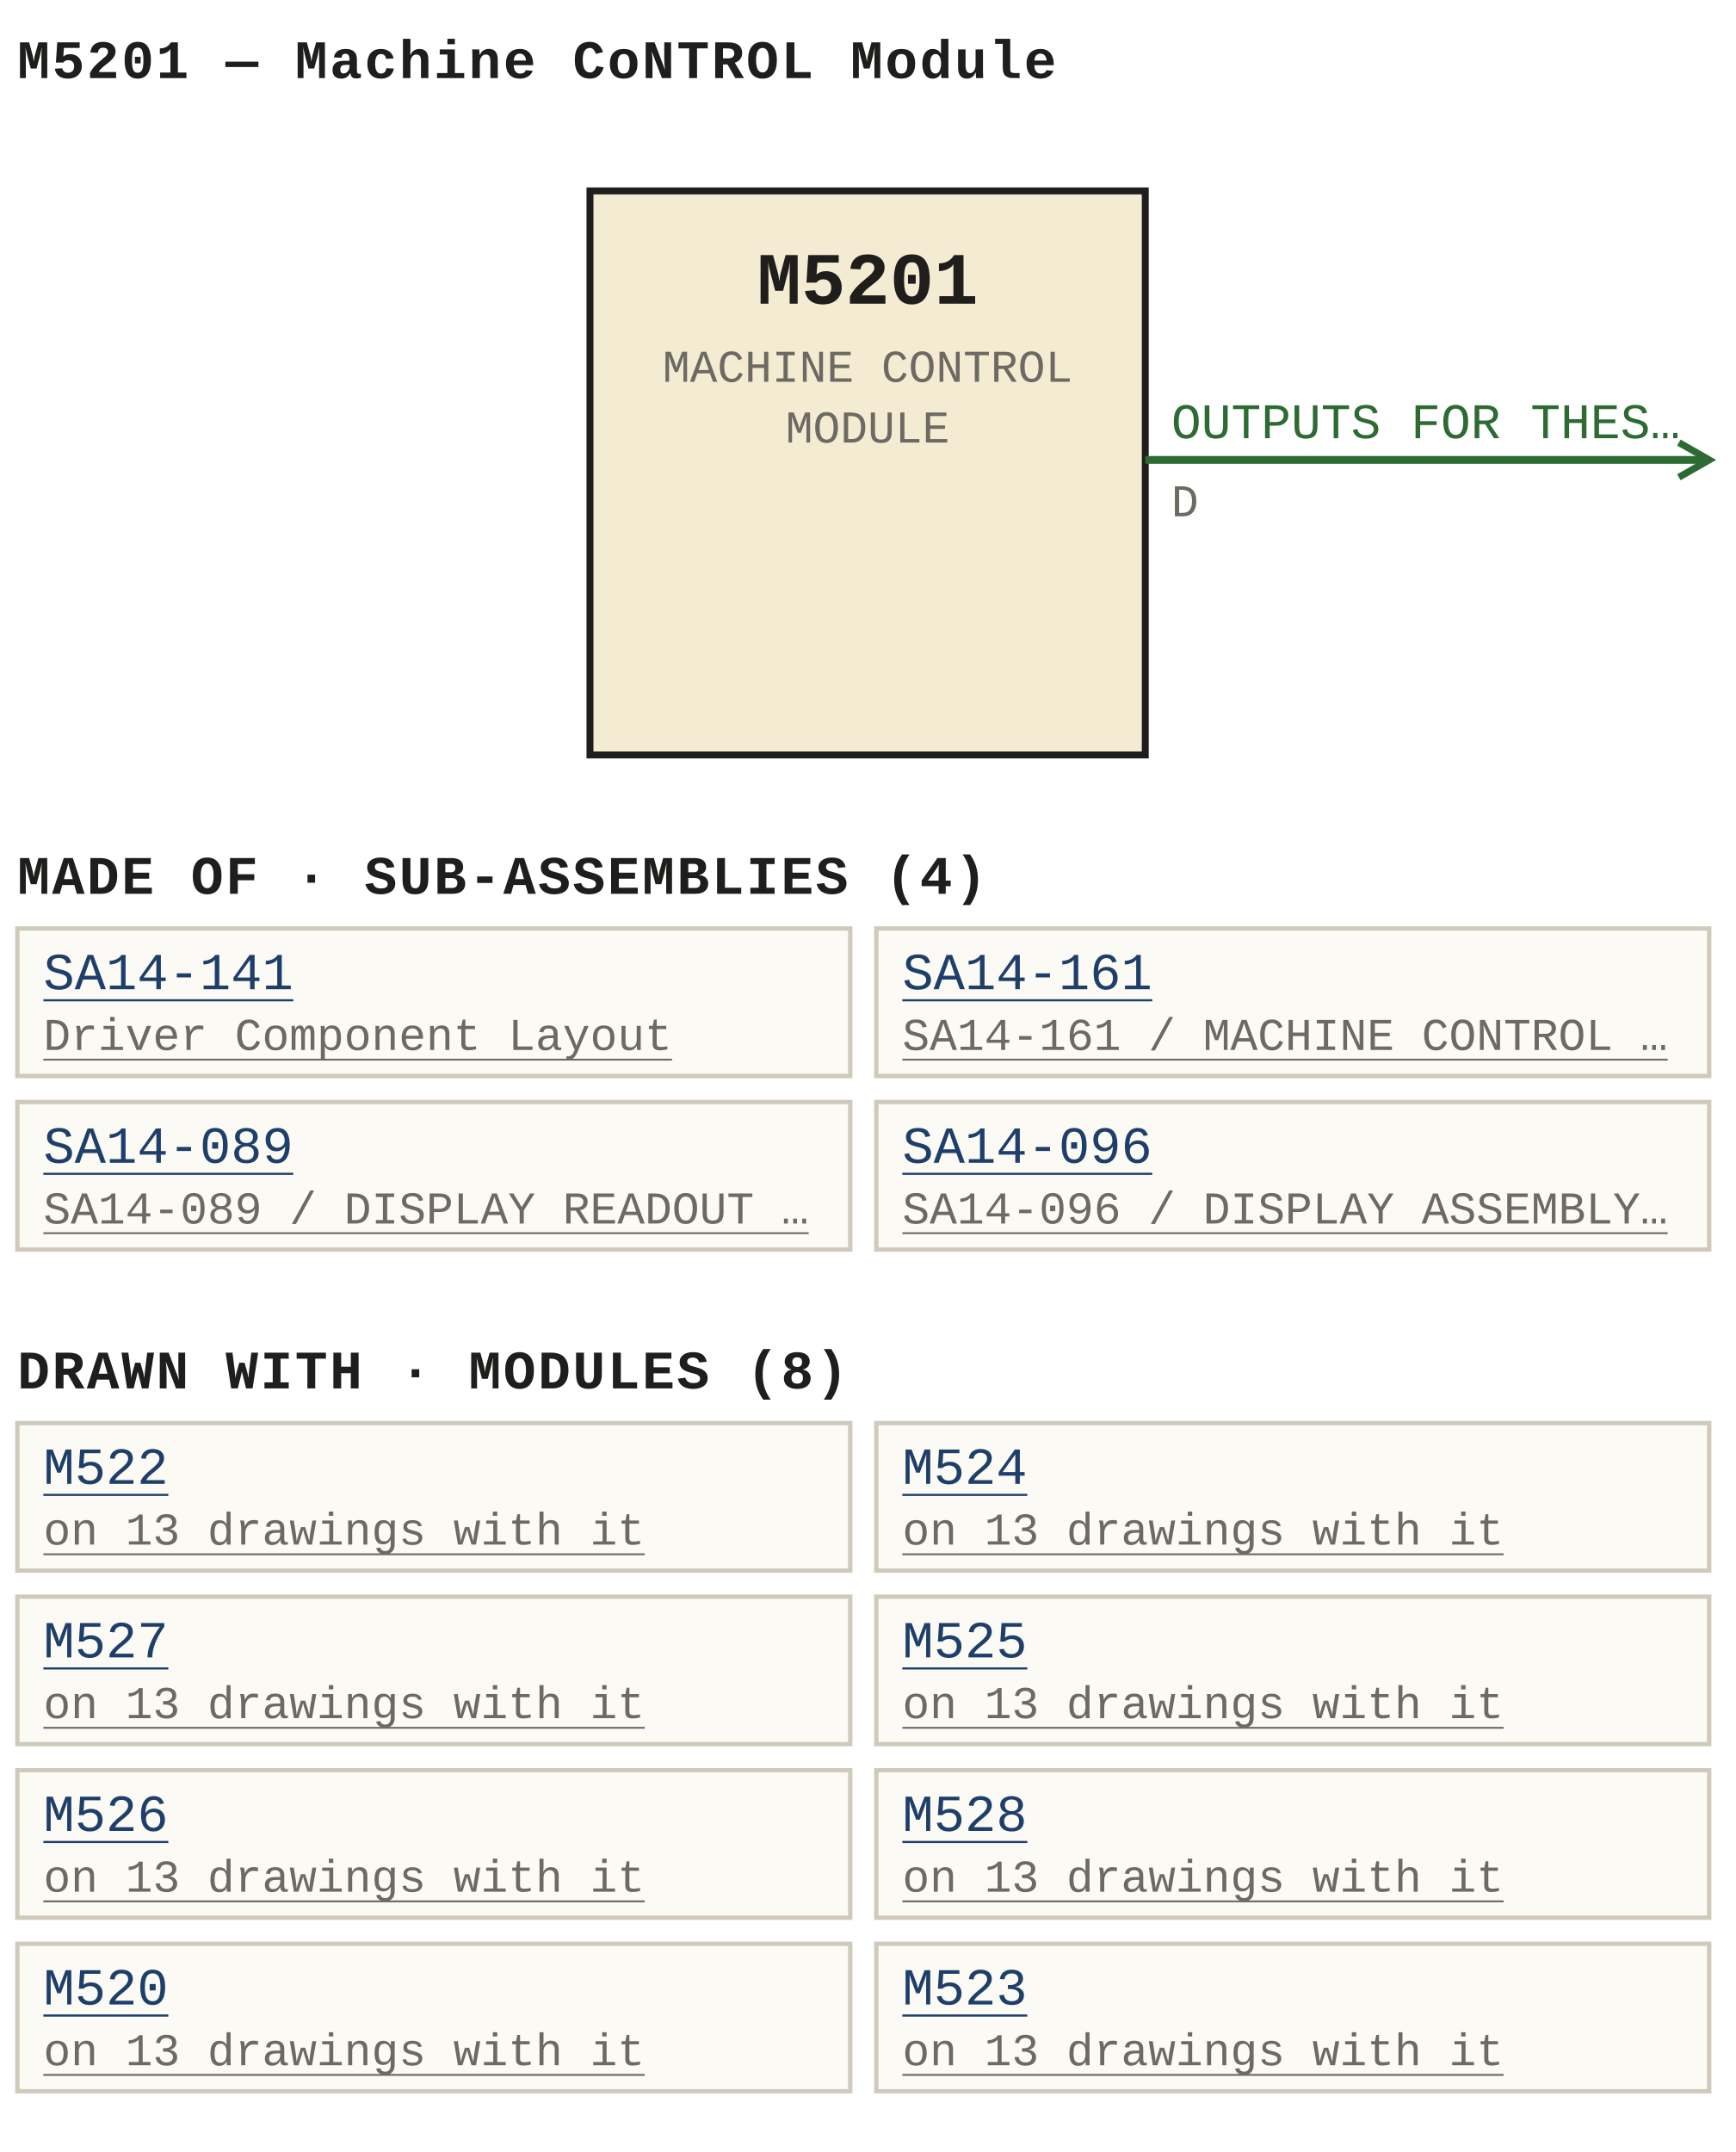
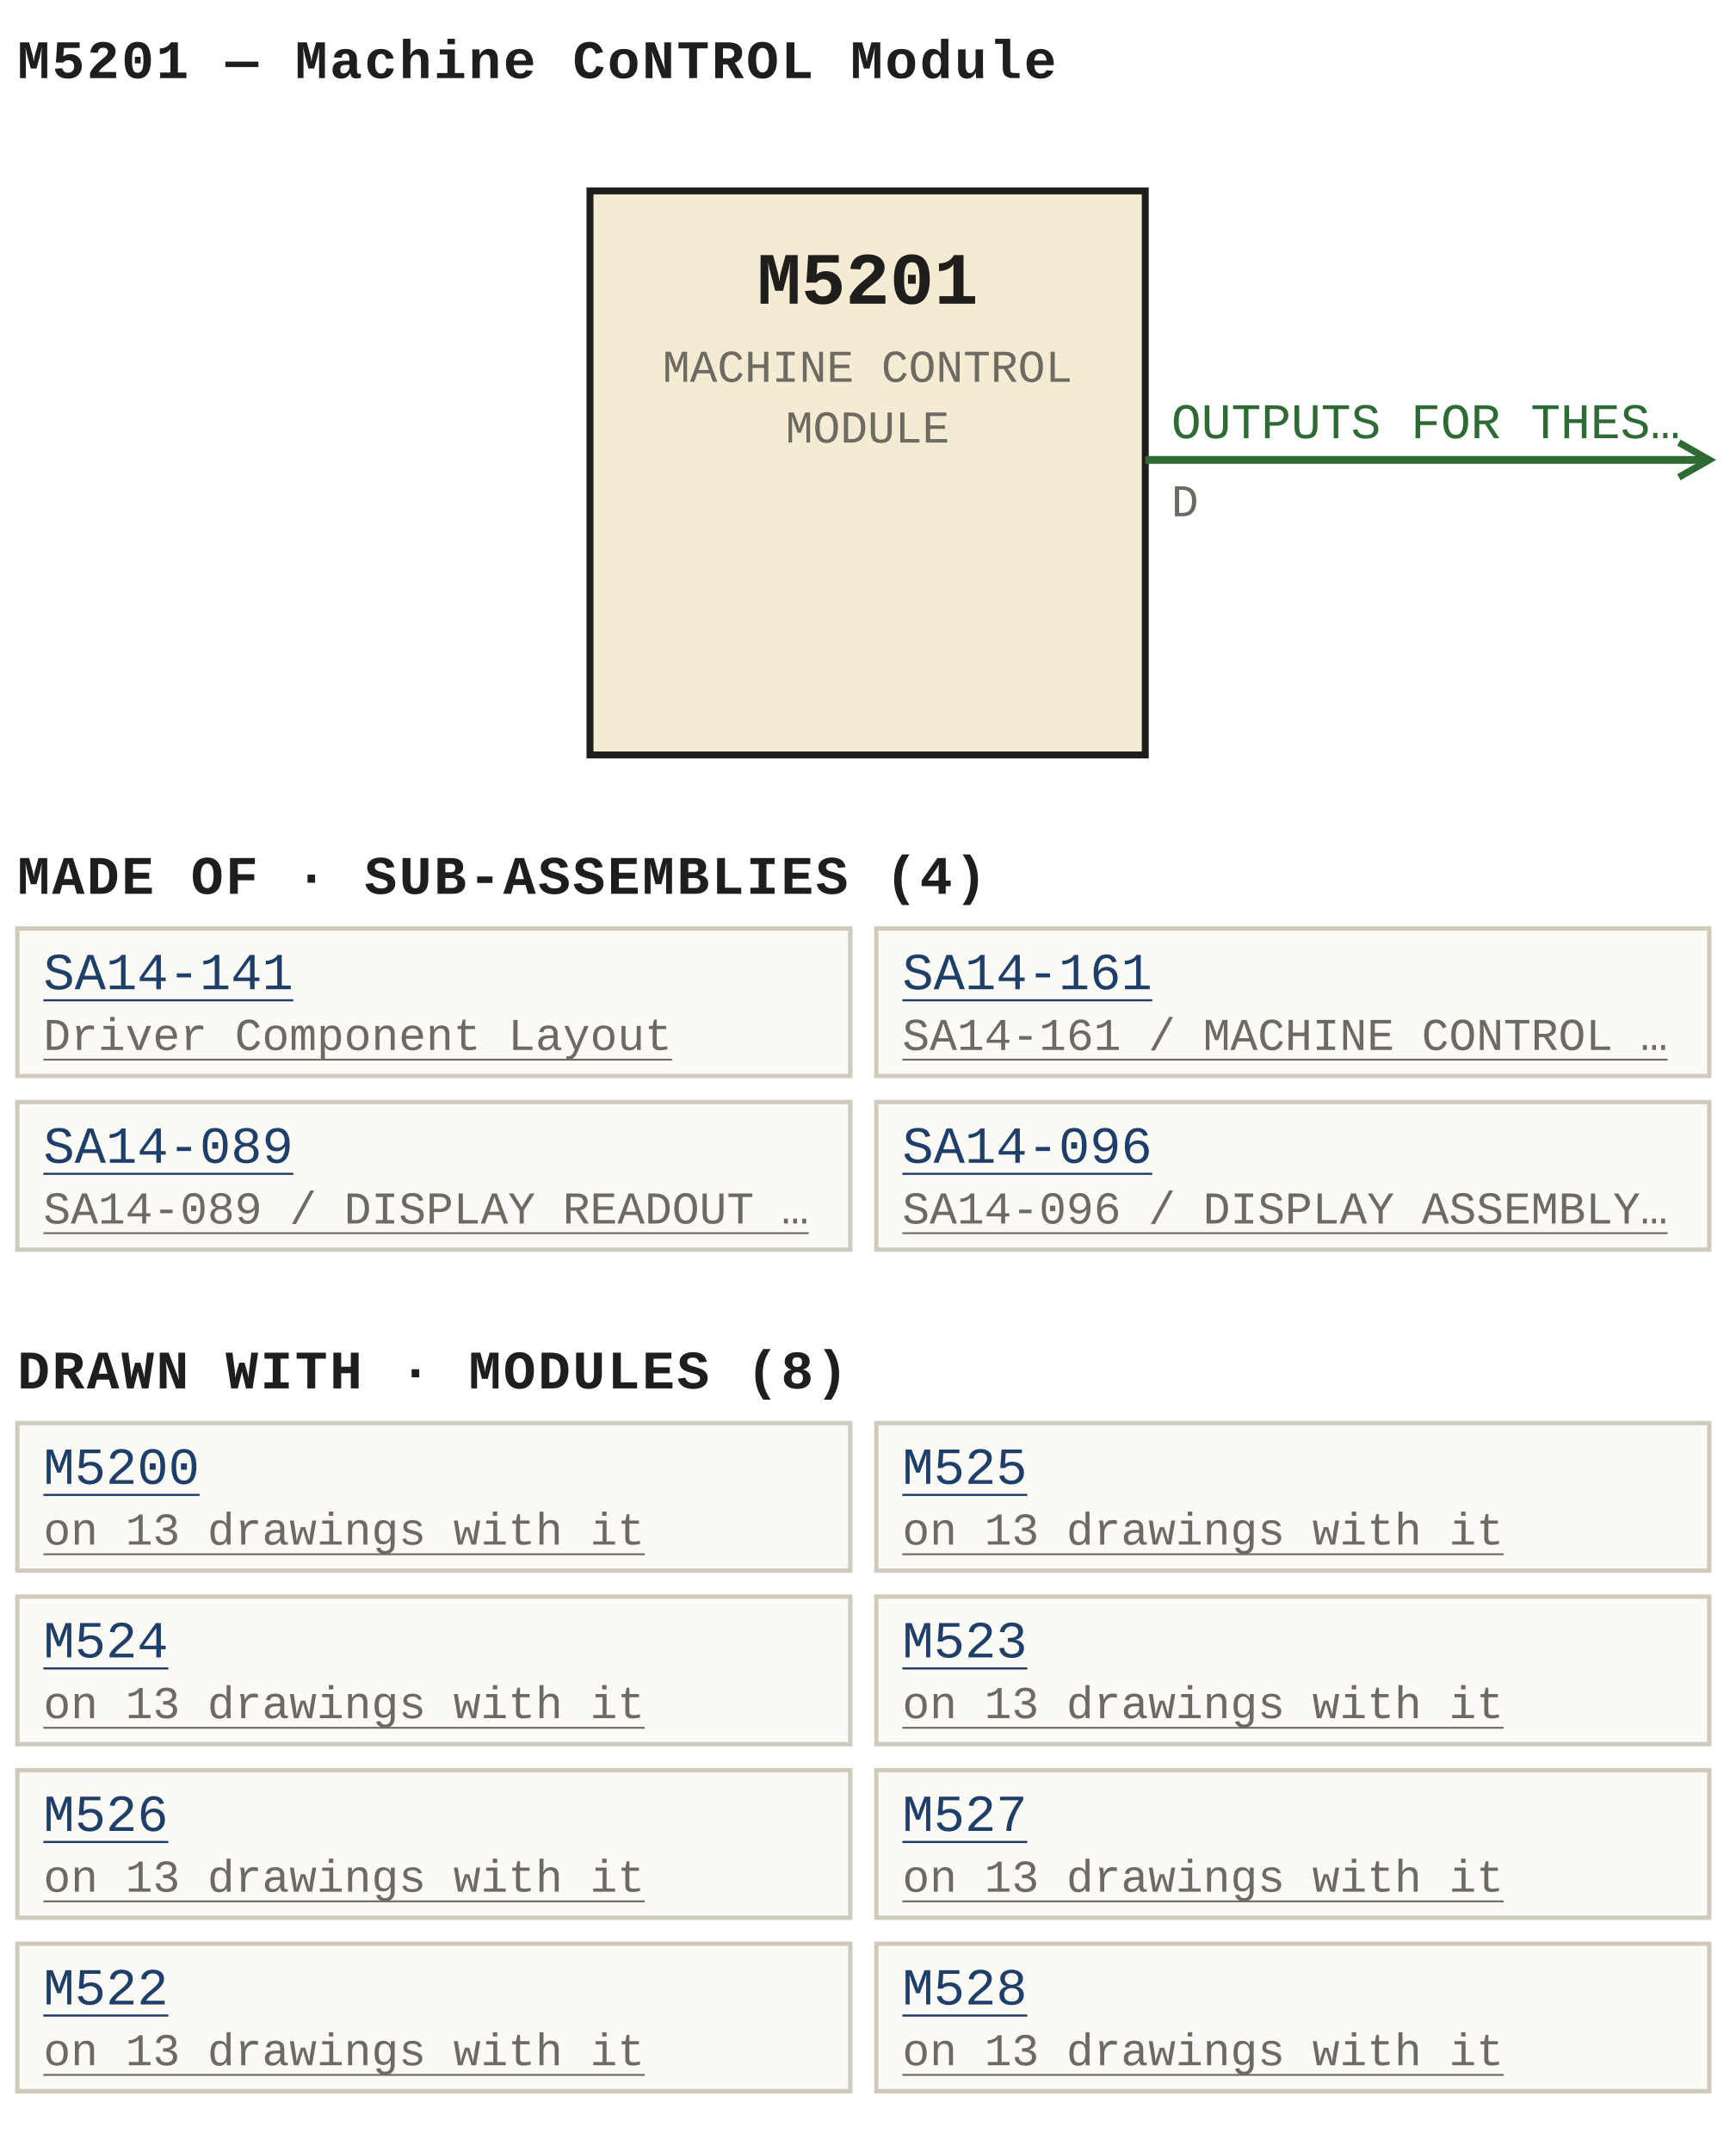
<svg xmlns="http://www.w3.org/2000/svg" class="wp" viewBox="0 0 400 496" width="400" height="496" role="img" aria-label="M5201 connections" style="width:100%;max-width:500px;height:auto;background:#fbfaf4">
  <style>.wp text{font-family:"Courier Prime","Courier New",Courier,monospace;fill:#1f1e1c;font-size:12px} .wp .f{fill:#6d6a63;font-size:10.5px} .wp .h{font-size:12.5px;font-weight:700;letter-spacing:.04em} .wp .b{font-size:17px;font-weight:700} .wp a text{fill:#1f3f6b;text-decoration:underline} .wp a:hover rect{fill:#efe9d2}</style>
  <text x="4" y="18" class="h">M5201 — Machine CoNTROL Module</text>
  <rect x="136" y="44" width="128" height="130" fill="#f4ecd2" stroke="#1f1e1c" stroke-width="1.6" />
  <text x="200.0" y="70" class="b" text-anchor="middle">M5201</text>
  <text x="200.0" y="88" class="f" text-anchor="middle">MACHINE CONTROL</text>
  <text x="200.0" y="102" class="f" text-anchor="middle">MODULE</text>
  <line x1="264" y1="106" x2="394" y2="106" stroke="#2e6b34" stroke-width="1.8" />
  <path d="M387,102 L394,106 L387,110" fill="none" stroke="#2e6b34" stroke-width="1.6" />
  <text x="270" y="101" text-anchor="start" style="font-size:11.5px;fill:#2e6b34">OUTPUTS FOR THES…</text>
  <text x="270" y="119" text-anchor="start" class="f">D</text>
  <text x="4" y="206" class="h">MADE OF · SUB-ASSEMBLIES (4)</text>
  <a href="../../PAGES/Register-Circuit-boards-SA14-nnn.html#sa14-141">
    <rect x="4" y="214" width="192" height="34" fill="#fbfaf4" stroke="#cfcabc" />
    <text x="10" y="228">SA14-141</text>
    <text x="10" y="242" class="f">Driver Component Layout</text>
  </a>
  <a href="../../PAGES/Register-Circuit-boards-SA14-nnn.html#sa14-161">
    <rect x="202" y="214" width="192" height="34" fill="#fbfaf4" stroke="#cfcabc" />
    <text x="208" y="228">SA14-161</text>
    <text x="208" y="242" class="f">SA14-161 / MACHINE CONTROL …</text>
  </a>
  <a href="../../PAGES/Register-Circuit-boards-SA14-nnn.html#sa14-089">
    <rect x="4" y="254" width="192" height="34" fill="#fbfaf4" stroke="#cfcabc" />
    <text x="10" y="268">SA14-089</text>
    <text x="10" y="282" class="f">SA14-089 / DISPLAY READOUT …</text>
  </a>
  <a href="../../PAGES/Register-Circuit-boards-SA14-nnn.html#sa14-096">
    <rect x="202" y="254" width="192" height="34" fill="#fbfaf4" stroke="#cfcabc" />
    <text x="208" y="268">SA14-096</text>
    <text x="208" y="282" class="f">SA14-096 / DISPLAY ASSEMBLY…</text>
  </a>
  <text x="4" y="320" class="h">DRAWN WITH · MODULES (8)</text>
-   <a href="../../PAGES/M522.html">
+   <a href="../../PAGES/M5200.html">
    <rect x="4" y="328" width="192" height="34" fill="#fbfaf4" stroke="#cfcabc" />
-     <text x="10" y="342">M522</text>
+     <text x="10" y="342">M5200</text>
    <text x="10" y="356" class="f">on 13 drawings with it</text>
  </a>
-   <a href="../../PAGES/M524.html">
+   <a href="../../PAGES/M525.html">
    <rect x="202" y="328" width="192" height="34" fill="#fbfaf4" stroke="#cfcabc" />
-     <text x="208" y="342">M524</text>
+     <text x="208" y="342">M525</text>
    <text x="208" y="356" class="f">on 13 drawings with it</text>
  </a>
-   <a href="../../PAGES/M527.html">
+   <a href="../../PAGES/M524.html">
    <rect x="4" y="368" width="192" height="34" fill="#fbfaf4" stroke="#cfcabc" />
-     <text x="10" y="382">M527</text>
+     <text x="10" y="382">M524</text>
    <text x="10" y="396" class="f">on 13 drawings with it</text>
  </a>
-   <a href="../../PAGES/M525.html">
+   <a href="../../PAGES/M523.html">
    <rect x="202" y="368" width="192" height="34" fill="#fbfaf4" stroke="#cfcabc" />
-     <text x="208" y="382">M525</text>
+     <text x="208" y="382">M523</text>
    <text x="208" y="396" class="f">on 13 drawings with it</text>
  </a>
  <a href="../../PAGES/M526.html">
    <rect x="4" y="408" width="192" height="34" fill="#fbfaf4" stroke="#cfcabc" />
    <text x="10" y="422">M526</text>
    <text x="10" y="436" class="f">on 13 drawings with it</text>
  </a>
-   <a href="../../PAGES/M528.html">
+   <a href="../../PAGES/M527.html">
    <rect x="202" y="408" width="192" height="34" fill="#fbfaf4" stroke="#cfcabc" />
-     <text x="208" y="422">M528</text>
+     <text x="208" y="422">M527</text>
    <text x="208" y="436" class="f">on 13 drawings with it</text>
  </a>
-   <a href="../../PAGES/M520.html">
+   <a href="../../PAGES/M522.html">
    <rect x="4" y="448" width="192" height="34" fill="#fbfaf4" stroke="#cfcabc" />
-     <text x="10" y="462">M520</text>
+     <text x="10" y="462">M522</text>
    <text x="10" y="476" class="f">on 13 drawings with it</text>
  </a>
-   <a href="../../PAGES/M523.html">
+   <a href="../../PAGES/M528.html">
    <rect x="202" y="448" width="192" height="34" fill="#fbfaf4" stroke="#cfcabc" />
-     <text x="208" y="462">M523</text>
+     <text x="208" y="462">M528</text>
    <text x="208" y="476" class="f">on 13 drawings with it</text>
  </a>
</svg>
